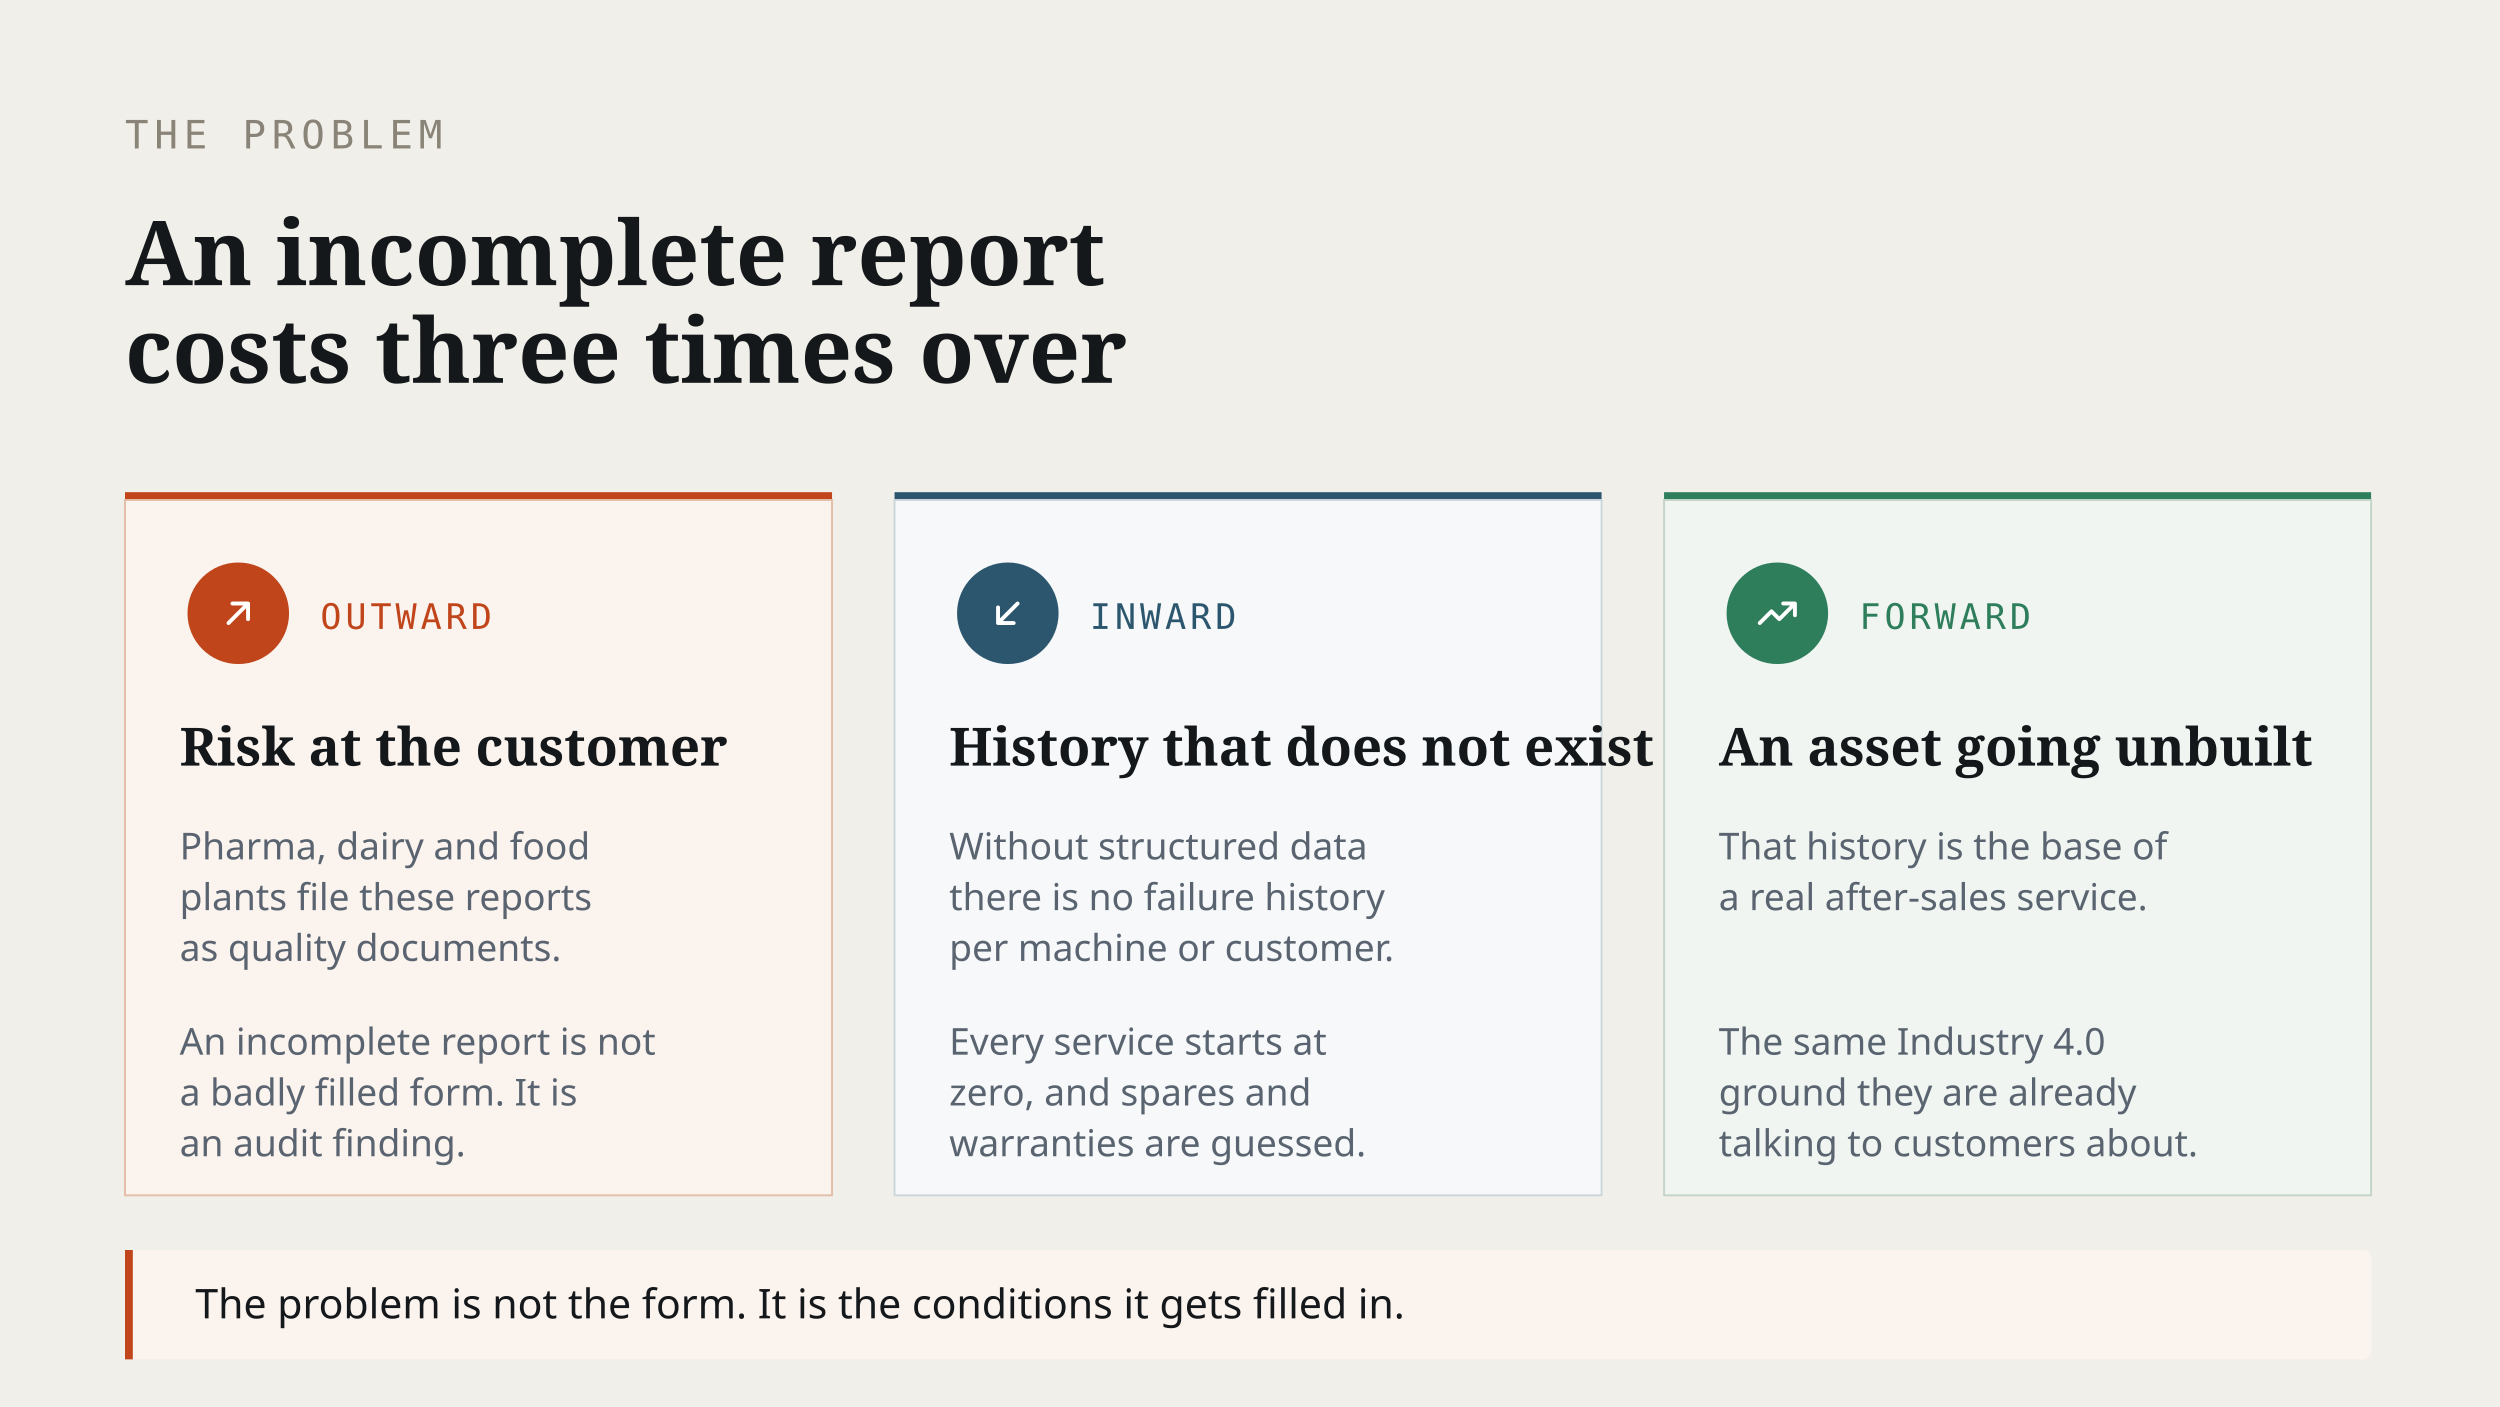
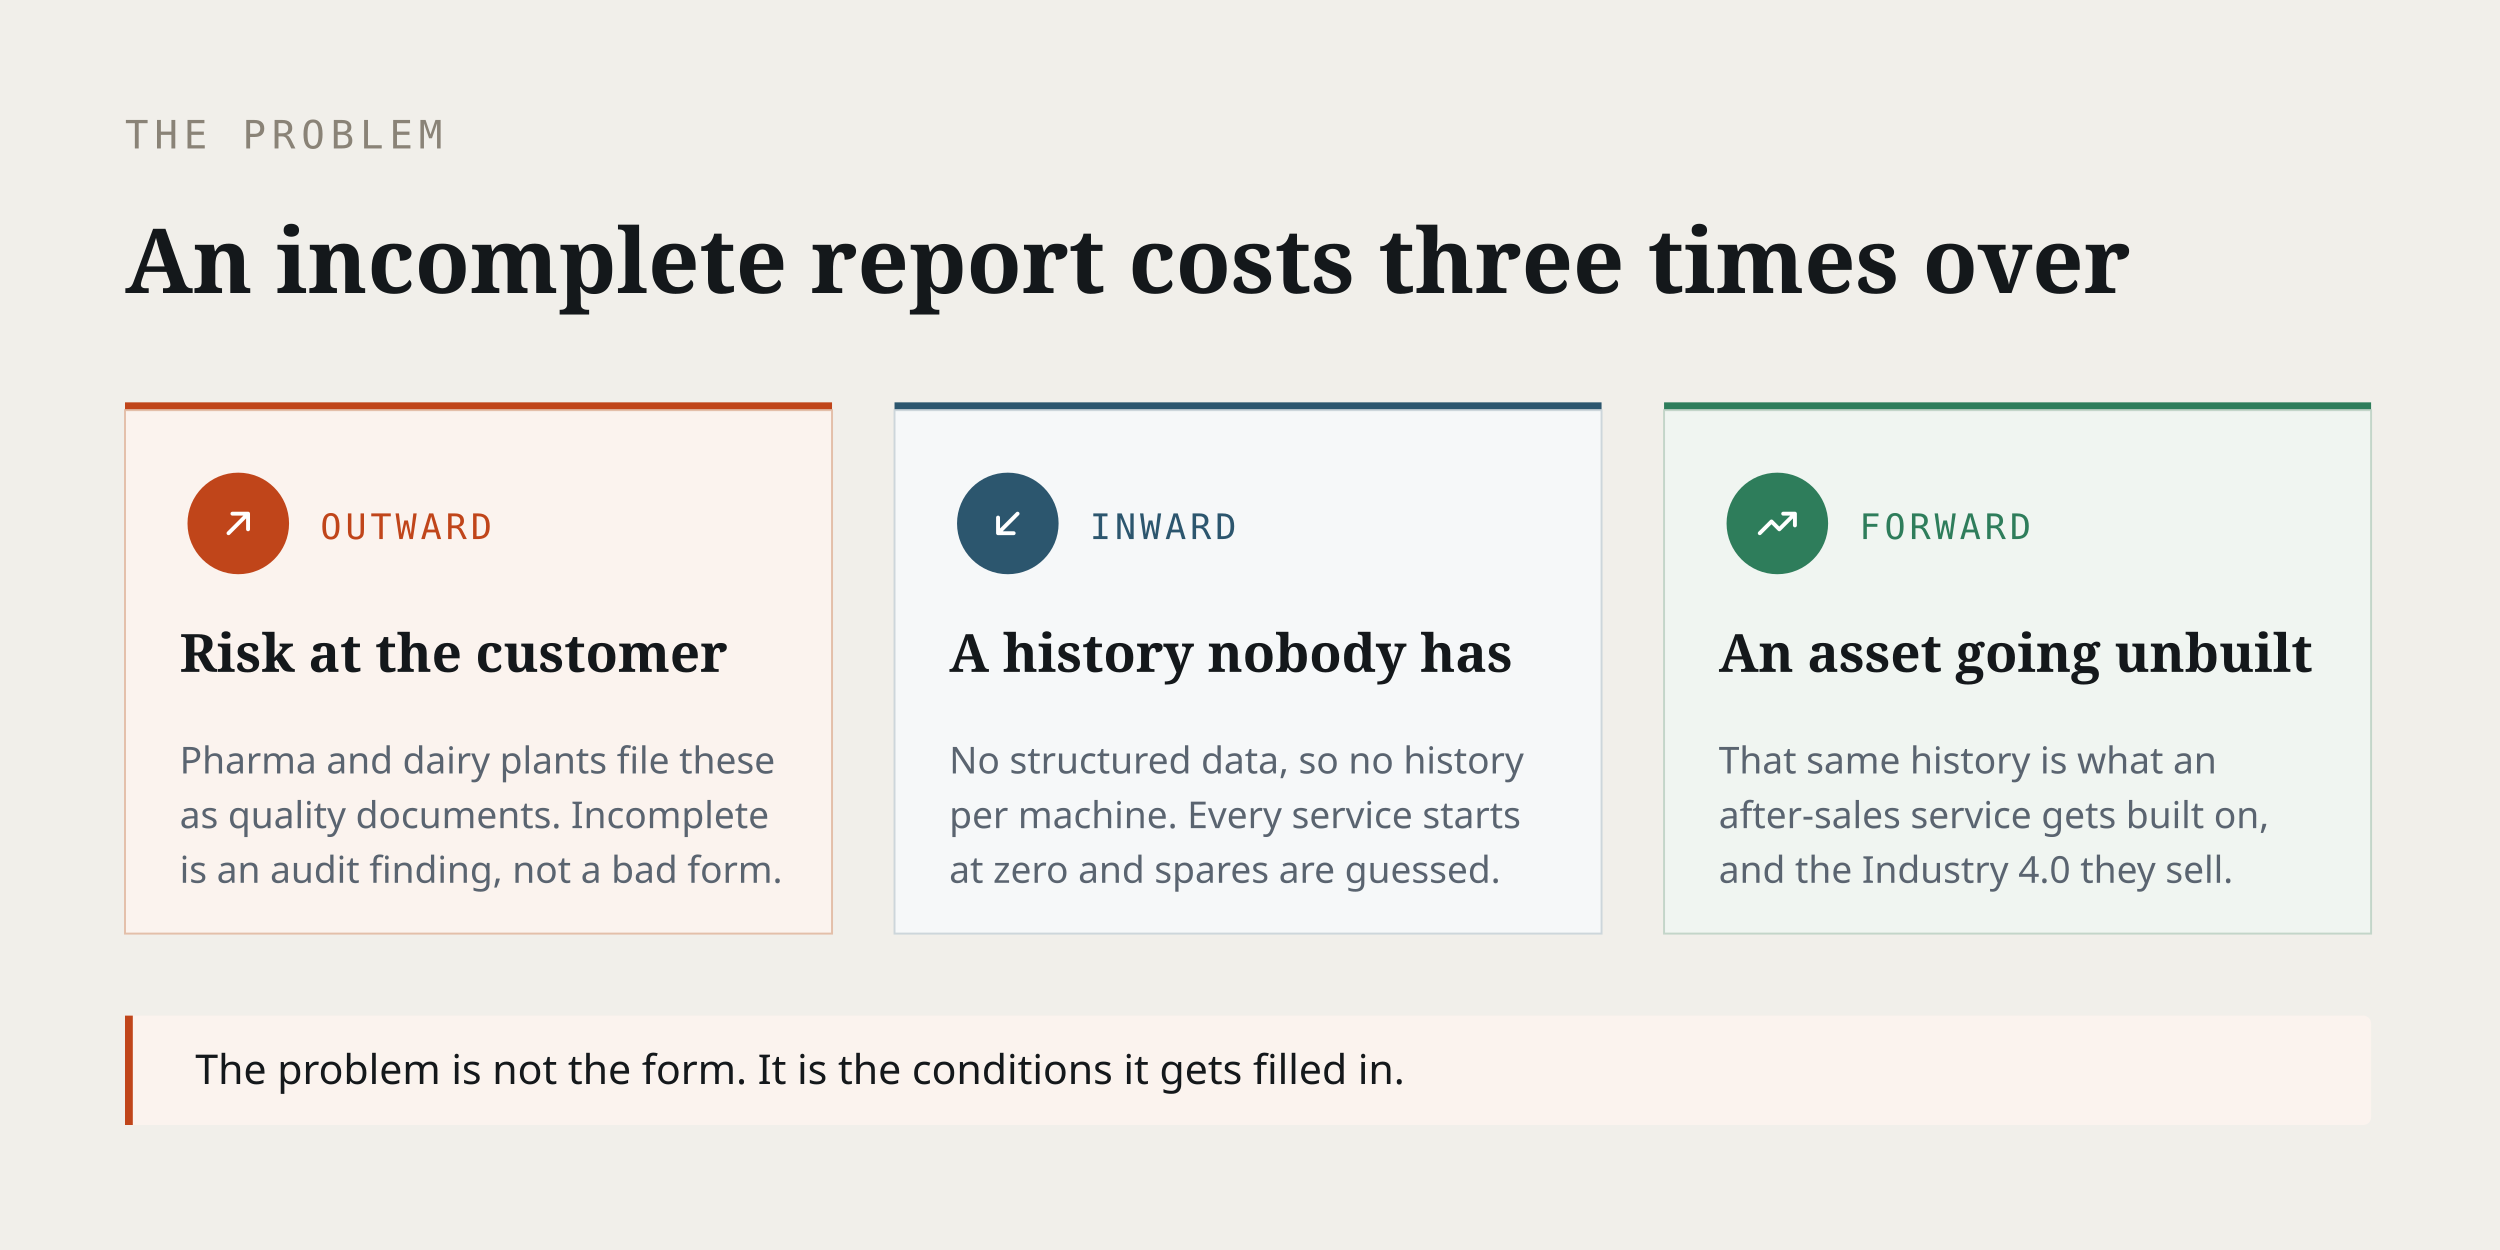
- <svg xmlns="http://www.w3.org/2000/svg" width="1280" height="720" viewBox="0 0 1280 720">
-   <rect width="1280" height="720" fill="#F1EFEA" />
+ <svg xmlns="http://www.w3.org/2000/svg" width="1280" height="640" viewBox="0 0 1280 640">
+   <rect width="1280" height="640" fill="#F1EFEA" />
  <text x="64" y="76" font-family="'IBM Plex Mono',monospace" font-size="20" letter-spacing="3" fill="#8A8377">THE PROBLEM</text>
-   <text x="64" y="146" font-family="'IBM Plex Serif',Georgia,serif" font-size="46" font-weight="600" fill="#14181B">An incomplete report</text>
-   <text x="64" y="196" font-family="'IBM Plex Serif',Georgia,serif" font-size="46" font-weight="600" fill="#14181B">costs three times over</text>
-   <rect x="64" y="252" width="362" height="4" fill="#C0451A" />
-   <rect x="64" y="256" width="362" height="356" fill="#FBF3EE" stroke="#E3BFA9" stroke-width="1" />
-   <circle cx="122" cy="314" r="26" fill="#C0451A" />
-   <g transform="translate(110,302)" fill="none" stroke="#FFFFFF" stroke-width="2" stroke-linecap="round" stroke-linejoin="round">
+   <text x="64" y="150" font-family="'IBM Plex Serif',Georgia,serif" font-size="46" font-weight="600" fill="#14181B">An incomplete report costs three times over</text>
+   <rect x="64" y="206" width="362" height="4" fill="#C0451A" />
+   <rect x="64" y="210" width="362" height="268" fill="#FBF3EE" stroke="#E3BFA9" stroke-width="1" />
+   <circle cx="122" cy="268" r="26" fill="#C0451A" />
+   <g transform="translate(110,256)" fill="none" stroke="#FFFFFF" stroke-width="2" stroke-linecap="round" stroke-linejoin="round">
    <path d="M7 17L17 7M9 7h8v8" />
  </g>
-   <text x="164" y="322" font-family="'IBM Plex Mono',monospace" font-size="18" letter-spacing="2" fill="#C0451A">OUTWARD</text>
-   <text x="92" y="392" font-family="'IBM Plex Serif',Georgia,serif" font-size="27" font-weight="600" fill="#14181B">Risk at the customer</text>
+   <text x="164" y="276" font-family="'IBM Plex Mono',monospace" font-size="18" letter-spacing="2" fill="#C0451A">OUTWARD</text>
+   <text x="92" y="344" font-family="'IBM Plex Serif',Georgia,serif" font-size="27" font-weight="600" fill="#14181B">Risk at the customer</text>
  <g font-family="'IBM Plex Sans',sans-serif" font-size="19" fill="#5A6470">
-     <text x="92" y="440">Pharma, dairy and food</text>
-     <text x="92" y="466">plants file these reports</text>
-     <text x="92" y="492">as quality documents.</text>
-     <text x="92" y="540">An incomplete report is not</text>
-     <text x="92" y="566">a badly filled form. It is</text>
-     <text x="92" y="592">an audit finding.</text>
+     <text x="92" y="396">Pharma and dairy plants file these</text>
+     <text x="92" y="424">as quality documents. Incomplete</text>
+     <text x="92" y="452">is an audit finding, not a bad form.</text>
  </g>
-   <rect x="458" y="252" width="362" height="4" fill="#2C566E" />
-   <rect x="458" y="256" width="362" height="356" fill="#F6F8F9" stroke="#CDD6DB" stroke-width="1" />
-   <circle cx="516" cy="314" r="26" fill="#2C566E" />
-   <g transform="translate(504,302)" fill="none" stroke="#FFFFFF" stroke-width="2" stroke-linecap="round" stroke-linejoin="round">
+   <rect x="458" y="206" width="362" height="4" fill="#2C566E" />
+   <rect x="458" y="210" width="362" height="268" fill="#F6F8F9" stroke="#CDD6DB" stroke-width="1" />
+   <circle cx="516" cy="268" r="26" fill="#2C566E" />
+   <g transform="translate(504,256)" fill="none" stroke="#FFFFFF" stroke-width="2" stroke-linecap="round" stroke-linejoin="round">
    <path d="M17 7L7 17M15 17H7V9" />
  </g>
-   <text x="558" y="322" font-family="'IBM Plex Mono',monospace" font-size="18" letter-spacing="2" fill="#2C566E">INWARD</text>
-   <text x="486" y="392" font-family="'IBM Plex Serif',Georgia,serif" font-size="27" font-weight="600" fill="#14181B">History that does not exist</text>
+   <text x="558" y="276" font-family="'IBM Plex Mono',monospace" font-size="18" letter-spacing="2" fill="#2C566E">INWARD</text>
+   <text x="486" y="344" font-family="'IBM Plex Serif',Georgia,serif" font-size="27" font-weight="600" fill="#14181B">A history nobody has</text>
  <g font-family="'IBM Plex Sans',sans-serif" font-size="19" fill="#5A6470">
-     <text x="486" y="440">Without structured data</text>
-     <text x="486" y="466">there is no failure history</text>
-     <text x="486" y="492">per machine or customer.</text>
-     <text x="486" y="540">Every service starts at</text>
-     <text x="486" y="566">zero, and spares and</text>
-     <text x="486" y="592">warranties are guessed.</text>
+     <text x="486" y="396">No structured data, so no history</text>
+     <text x="486" y="424">per machine. Every service starts</text>
+     <text x="486" y="452">at zero and spares are guessed.</text>
  </g>
-   <rect x="852" y="252" width="362" height="4" fill="#2E7D5B" />
-   <rect x="852" y="256" width="362" height="356" fill="#F0F5F1" stroke="#C3D5C9" stroke-width="1" />
-   <circle cx="910" cy="314" r="26" fill="#2E7D5B" />
-   <g transform="translate(898,302)" fill="none" stroke="#FFFFFF" stroke-width="2" stroke-linecap="round" stroke-linejoin="round">
+   <rect x="852" y="206" width="362" height="4" fill="#2E7D5B" />
+   <rect x="852" y="210" width="362" height="268" fill="#F0F5F1" stroke="#C3D5C9" stroke-width="1" />
+   <circle cx="910" cy="268" r="26" fill="#2E7D5B" />
+   <g transform="translate(898,256)" fill="none" stroke="#FFFFFF" stroke-width="2" stroke-linecap="round" stroke-linejoin="round">
    <path d="M3 17l6-6 4 4 8-8M15 7h6v6" />
  </g>
-   <text x="952" y="322" font-family="'IBM Plex Mono',monospace" font-size="18" letter-spacing="2" fill="#2E7D5B">FORWARD</text>
-   <text x="880" y="392" font-family="'IBM Plex Serif',Georgia,serif" font-size="27" font-weight="600" fill="#14181B">An asset going unbuilt</text>
+   <text x="952" y="276" font-family="'IBM Plex Mono',monospace" font-size="18" letter-spacing="2" fill="#2E7D5B">FORWARD</text>
+   <text x="880" y="344" font-family="'IBM Plex Serif',Georgia,serif" font-size="27" font-weight="600" fill="#14181B">An asset going unbuilt</text>
  <g font-family="'IBM Plex Sans',sans-serif" font-size="19" fill="#5A6470">
-     <text x="880" y="440">That history is the base of</text>
-     <text x="880" y="466">a real after-sales service.</text>
-     <text x="880" y="540">The same Industry 4.0</text>
-     <text x="880" y="566">ground they are already</text>
-     <text x="880" y="592">talking to customers about.</text>
+     <text x="880" y="396">That same history is what an</text>
+     <text x="880" y="424">after-sales service gets built on,</text>
+     <text x="880" y="452">and the Industry 4.0 they sell.</text>
  </g>
-   <rect x="64" y="640" width="1150" height="56" rx="4" fill="#FBF3EE" />
-   <rect x="64" y="640" width="4" height="56" fill="#C0451A" />
-   <text x="100" y="675" font-family="'IBM Plex Sans',sans-serif" font-size="21" fill="#14181B">The problem is not the form. It is the conditions it gets filled in.</text>
+   <rect x="64" y="520" width="1150" height="56" rx="4" fill="#FBF3EE" />
+   <rect x="64" y="520" width="4" height="56" fill="#C0451A" />
+   <text x="100" y="555" font-family="'IBM Plex Sans',sans-serif" font-size="21" fill="#14181B">The problem is not the form. It is the conditions it gets filled in.</text>
</svg>
